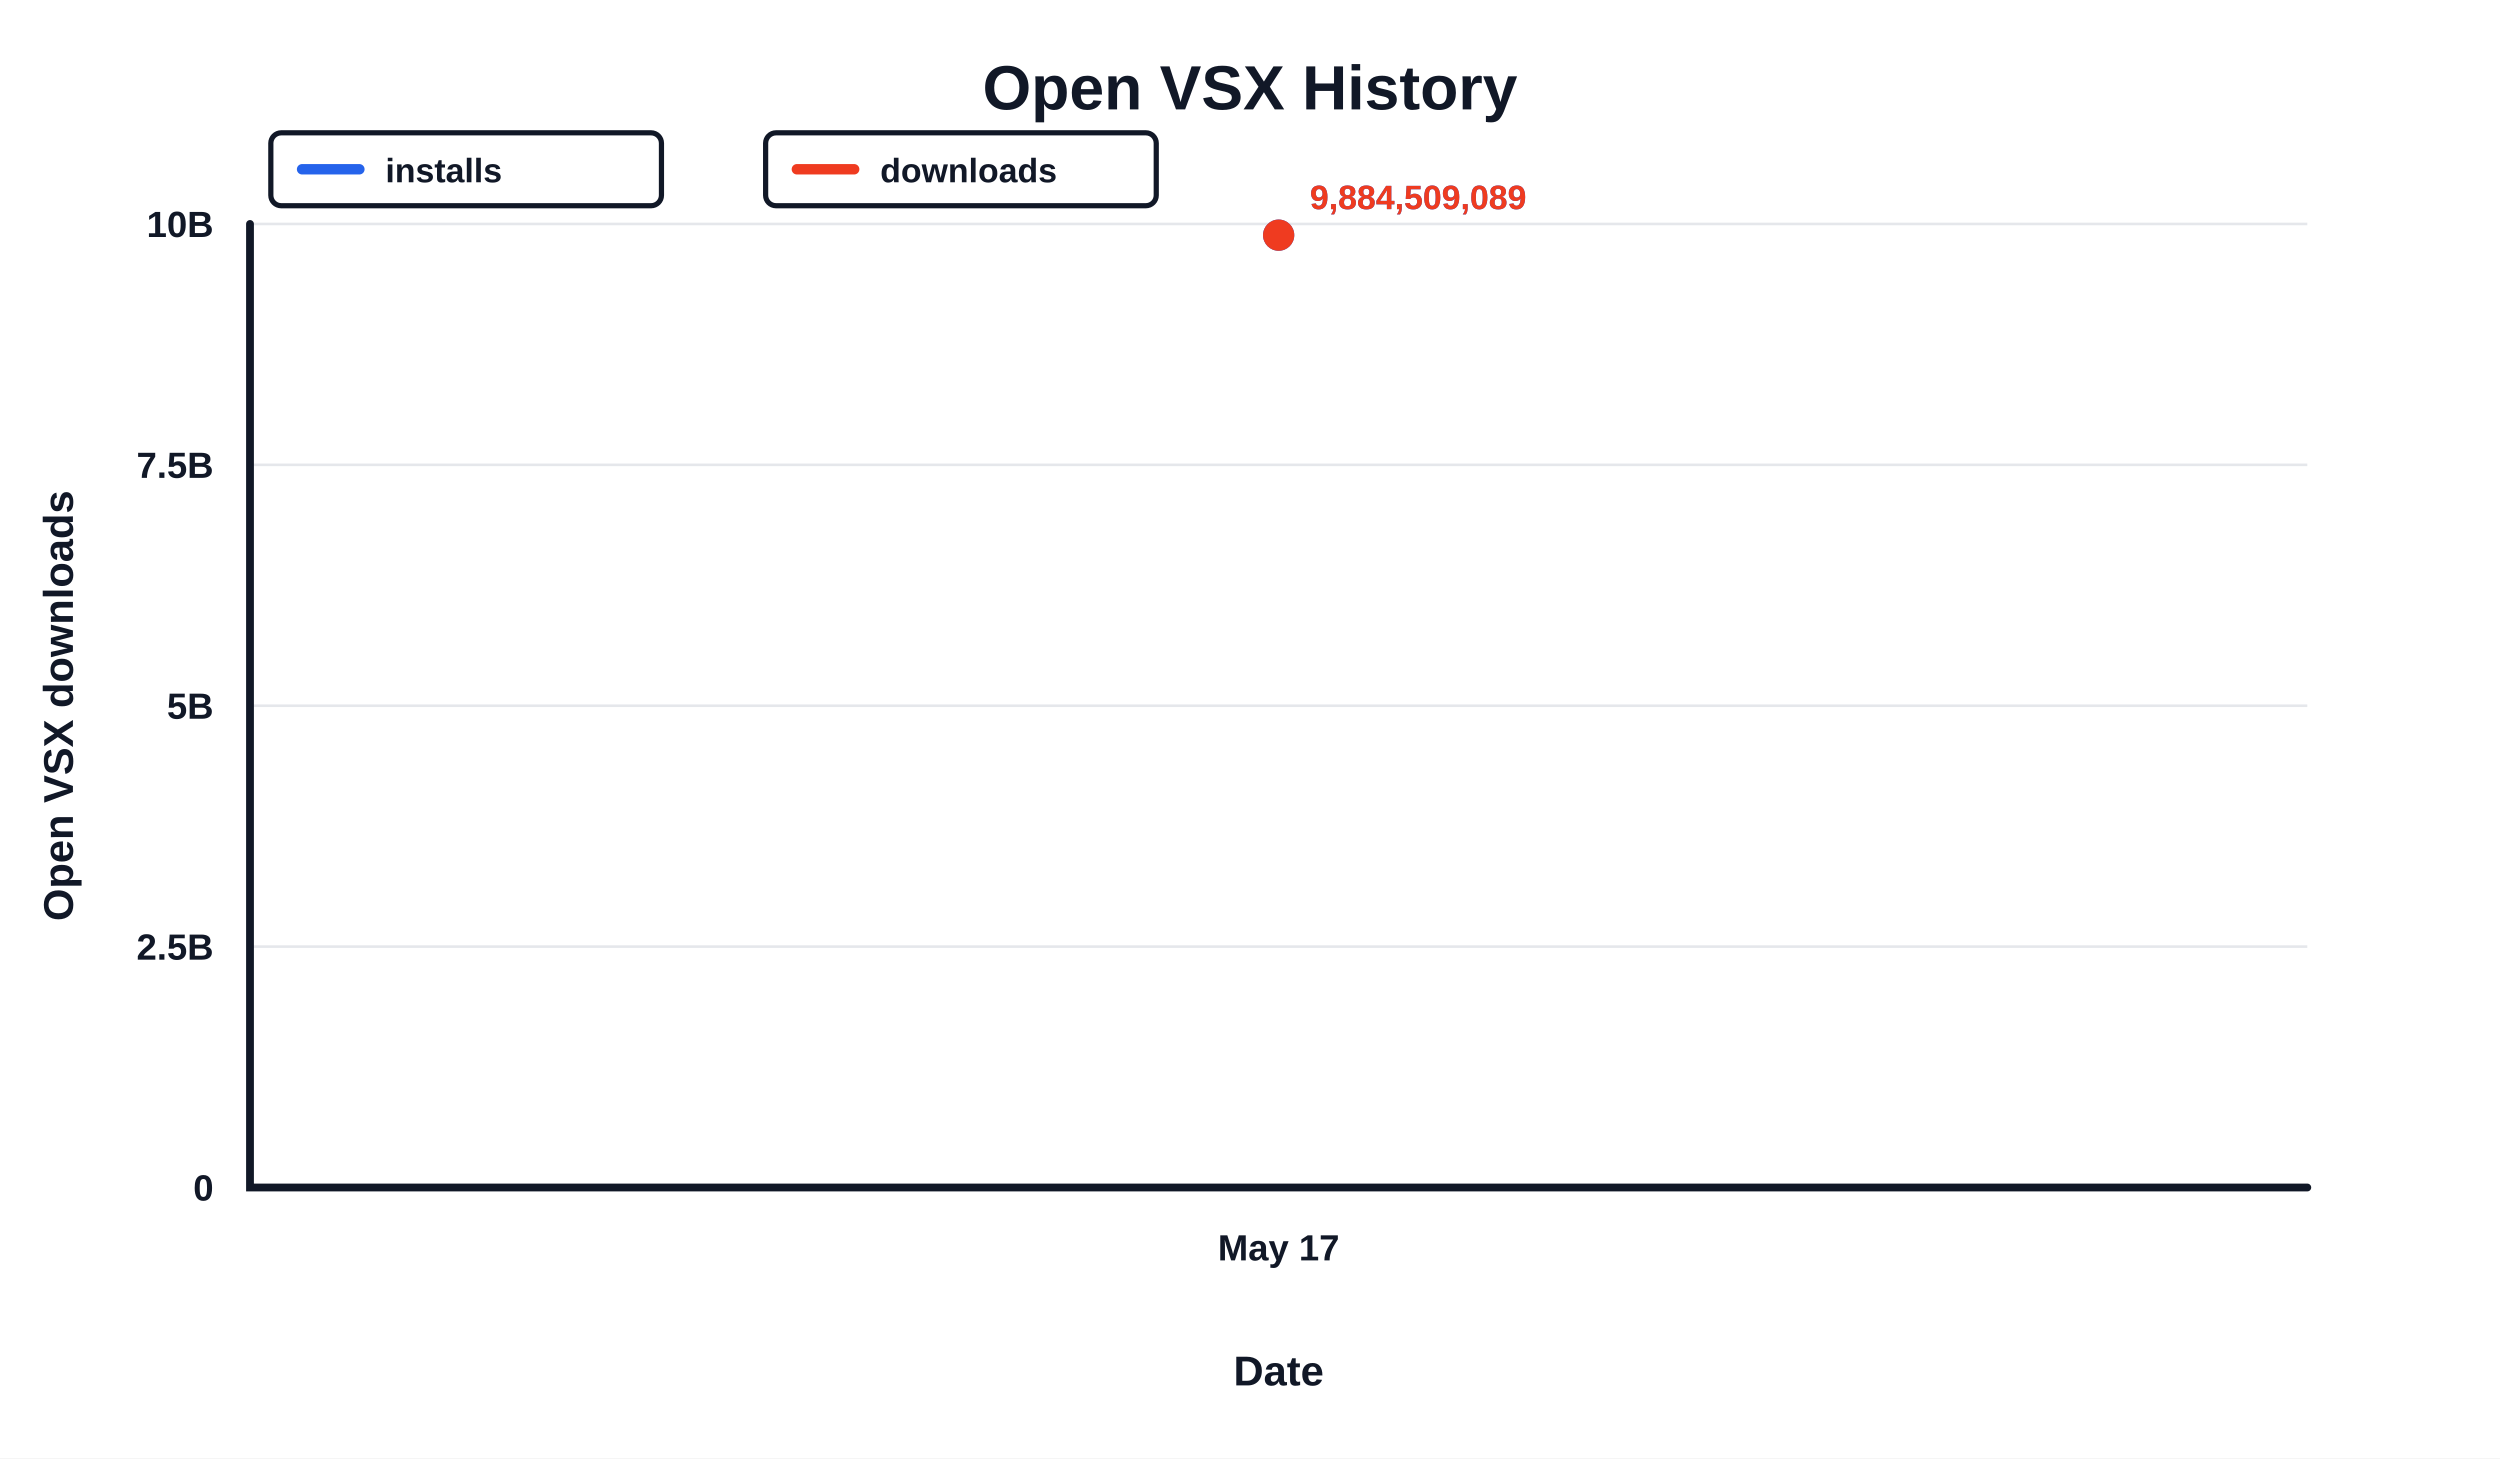
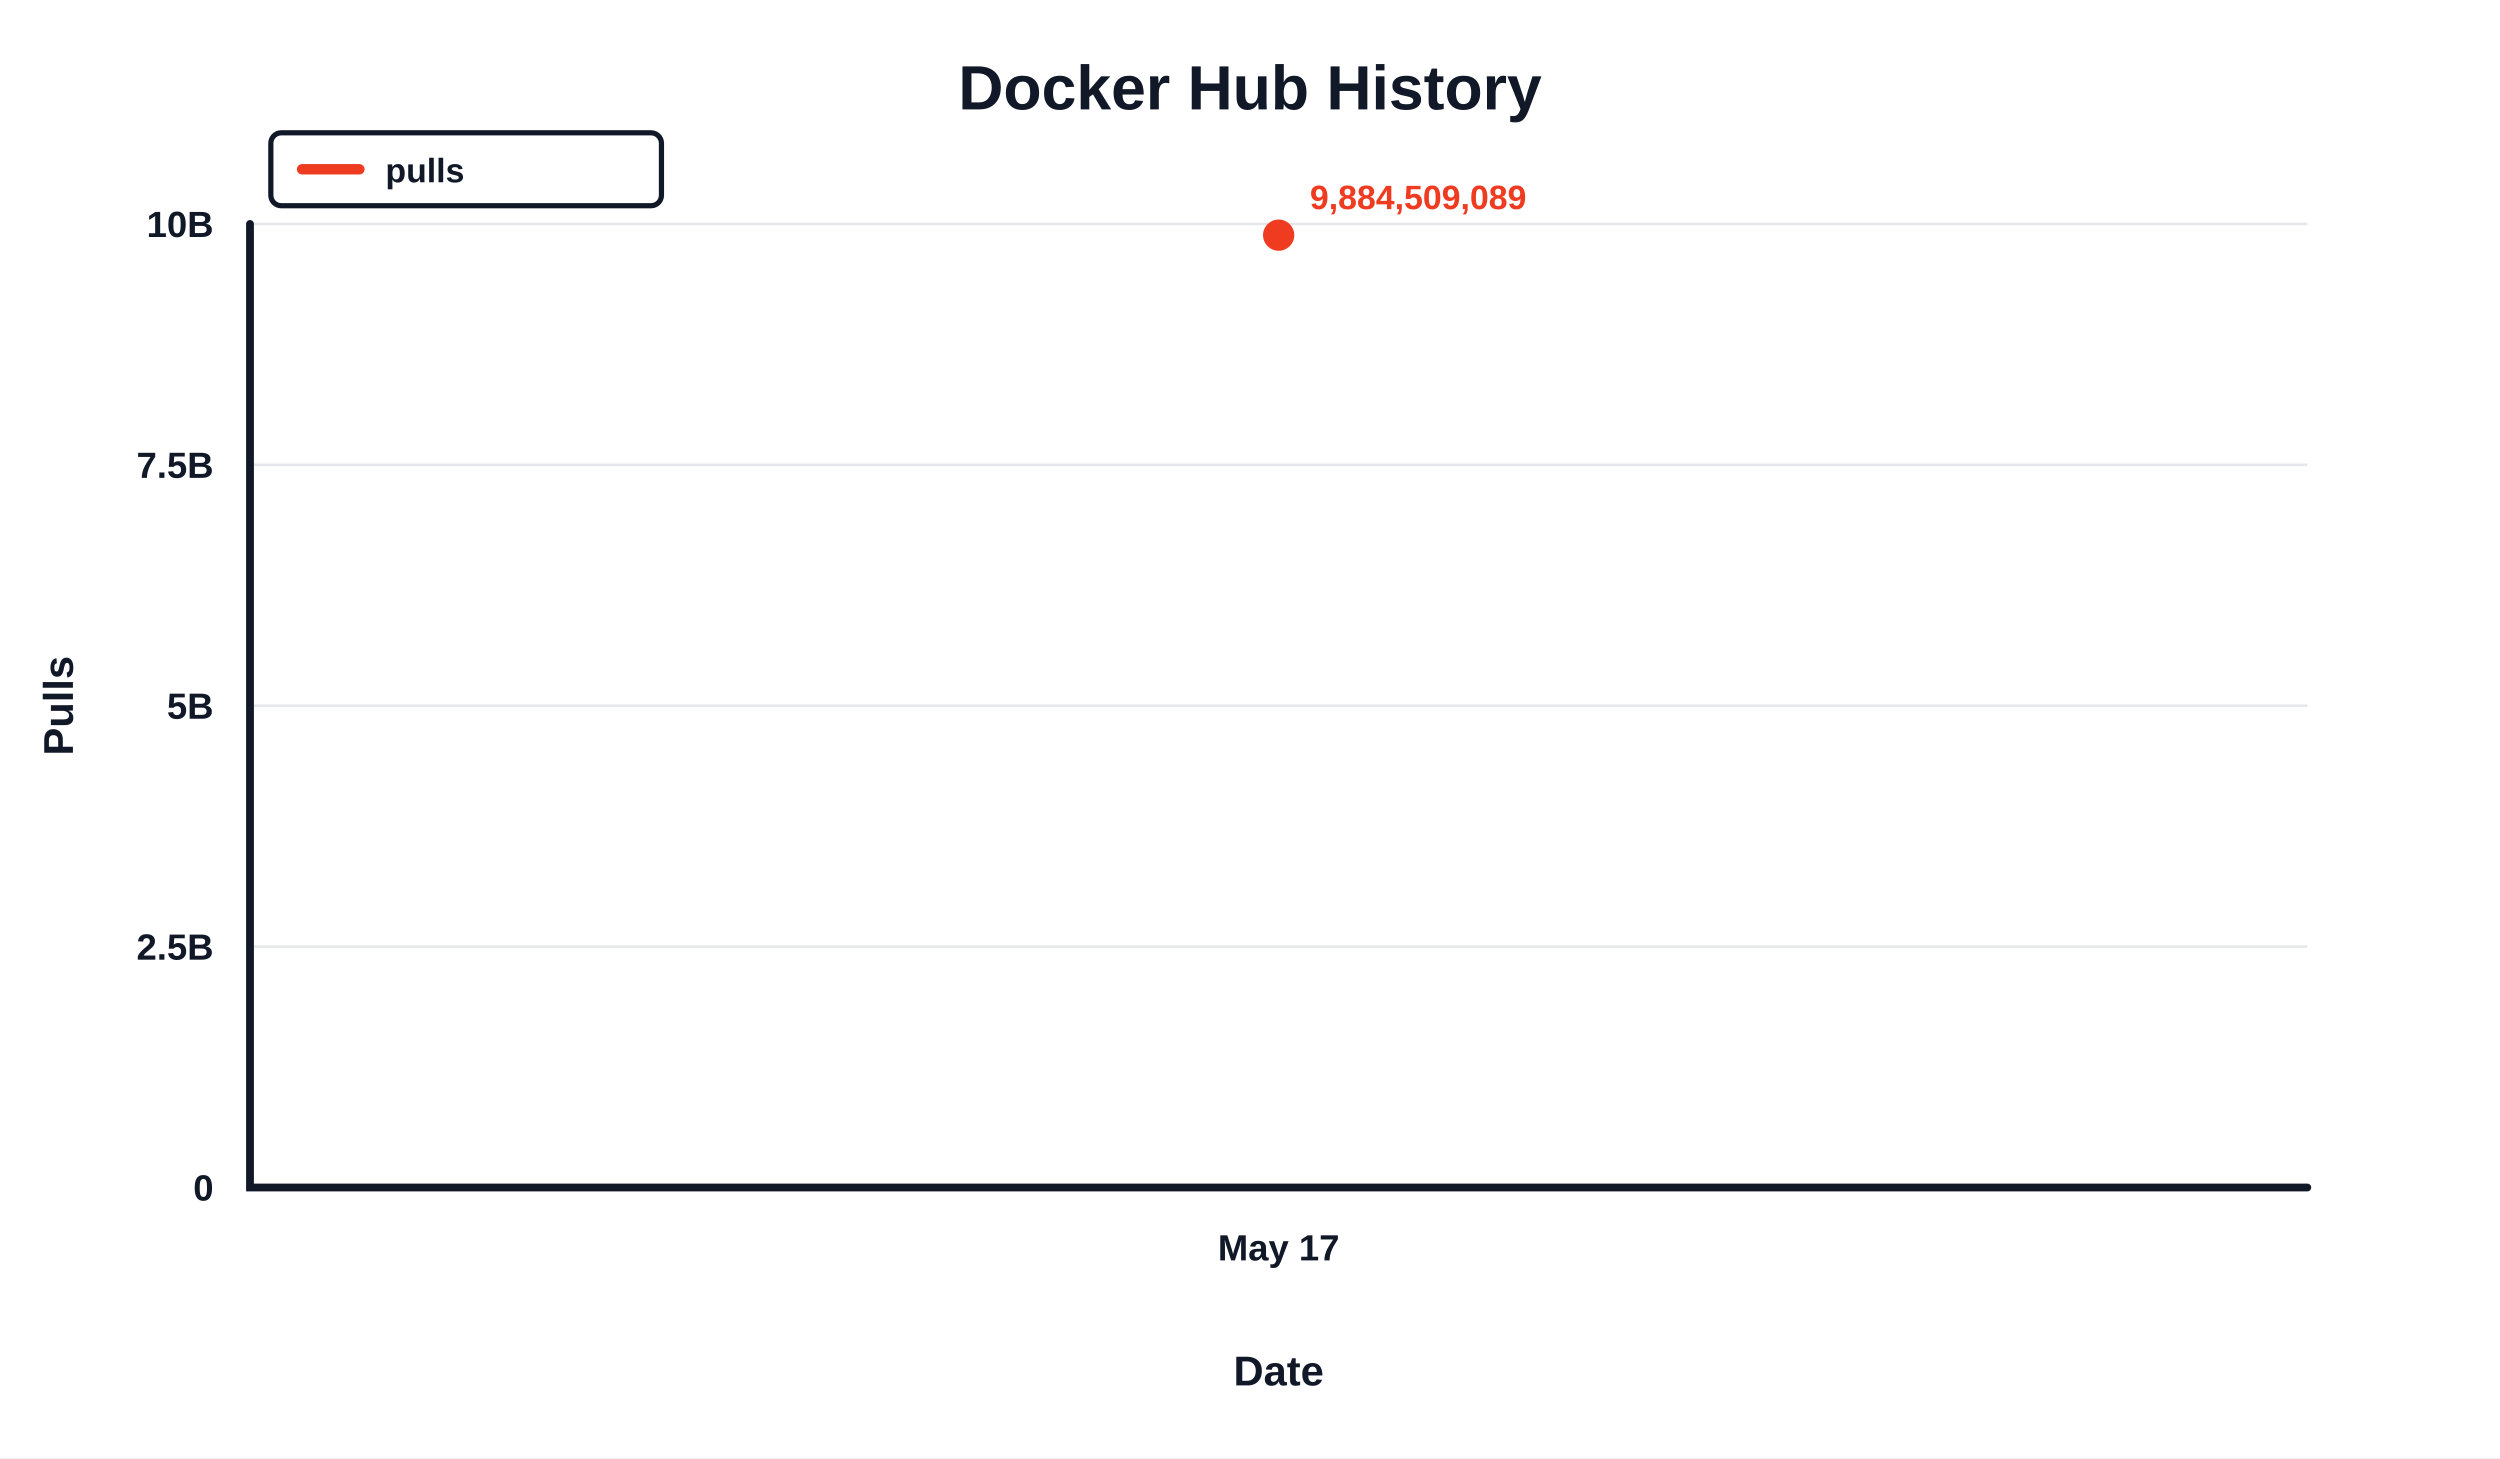
- <svg xmlns="http://www.w3.org/2000/svg" width="960" height="560" viewBox="0 0 960 560" role="img" aria-label="ubuntu-docker Open VSX History line chart">
+ <svg xmlns="http://www.w3.org/2000/svg" width="960" height="560" viewBox="0 0 960 560" role="img" aria-label="ubuntu-docker Docker Hub History line chart">
  <rect width="960" height="560" fill="#ffffff" />
-   <text x="480" y="42" text-anchor="middle" font-family="Segoe UI, Arial, sans-serif" font-size="24" font-weight="700" fill="#111827">Open VSX History</text>
+   <text x="480" y="42" text-anchor="middle" font-family="Segoe UI, Arial, sans-serif" font-size="24" font-weight="700" fill="#111827">Docker Hub History</text>
  <g transform="translate(104,64)">
    <rect x="0" y="-13" width="150" height="28" rx="4" fill="#ffffff" stroke="#111827" stroke-width="2" />
-     <line x1="12" y1="1" x2="34" y2="1" stroke="#2563eb" stroke-width="4" stroke-linecap="round" />
-     <text x="44" y="6" font-family="Segoe UI, Arial, sans-serif" font-size="13" font-weight="600" fill="#111827">installs</text>
-   </g>
-   <g transform="translate(294,64)">
-     <rect x="0" y="-13" width="150" height="28" rx="4" fill="#ffffff" stroke="#111827" stroke-width="2" />
    <line x1="12" y1="1" x2="34" y2="1" stroke="#ef3b20" stroke-width="4" stroke-linecap="round" />
-     <text x="44" y="6" font-family="Segoe UI, Arial, sans-serif" font-size="13" font-weight="600" fill="#111827">downloads</text>
+     <text x="44" y="6" font-family="Segoe UI, Arial, sans-serif" font-size="13" font-weight="600" fill="#111827">pulls</text>
  </g>
  <line x1="96" y1="456.0" x2="886" y2="456.0" stroke="#e5e7eb" stroke-width="1" />
  <text x="82" y="461.0" text-anchor="end" font-family="Segoe UI, Arial, sans-serif" font-size="14" font-weight="600" fill="#111827">0</text>
  <line x1="96" y1="363.5" x2="886" y2="363.5" stroke="#e5e7eb" stroke-width="1" />
  <text x="82" y="368.5" text-anchor="end" font-family="Segoe UI, Arial, sans-serif" font-size="14" font-weight="600" fill="#111827">2.5B</text>
  <line x1="96" y1="271.0" x2="886" y2="271.0" stroke="#e5e7eb" stroke-width="1" />
  <text x="82" y="276.0" text-anchor="end" font-family="Segoe UI, Arial, sans-serif" font-size="14" font-weight="600" fill="#111827">5B</text>
  <line x1="96" y1="178.5" x2="886" y2="178.5" stroke="#e5e7eb" stroke-width="1" />
  <text x="82" y="183.5" text-anchor="end" font-family="Segoe UI, Arial, sans-serif" font-size="14" font-weight="600" fill="#111827">7.5B</text>
  <line x1="96" y1="86.0" x2="886" y2="86.0" stroke="#e5e7eb" stroke-width="1" />
  <text x="82" y="91.0" text-anchor="end" font-family="Segoe UI, Arial, sans-serif" font-size="14" font-weight="600" fill="#111827">10B</text>
  <path d="M96,86 L96,456 L886,456" fill="none" stroke="#111827" stroke-width="3" stroke-linecap="round" />
-   <circle cx="491.0" cy="90.3" r="6" fill="#2563eb" />
-   <text x="503.0" y="80.3" font-family="Segoe UI, Arial, sans-serif" font-size="13" font-weight="700" fill="#2563eb">9,884,509,089</text>
  <circle cx="491.0" cy="90.3" r="6" fill="#ef3b20" />
  <text x="503.0" y="80.3" font-family="Segoe UI, Arial, sans-serif" font-size="13" font-weight="700" fill="#ef3b20">9,884,509,089</text>
  <text x="491.0" y="484" text-anchor="middle" font-family="Segoe UI, Arial, sans-serif" font-size="14" font-weight="600" fill="#111827">May 17</text>
  <text x="491" y="532" text-anchor="middle" font-family="Segoe UI, Arial, sans-serif" font-size="16" font-weight="600" fill="#111827">Date</text>
-   <text transform="translate(28 271) rotate(-90)" text-anchor="middle" font-family="Segoe UI, Arial, sans-serif" font-size="16" font-weight="600" fill="#111827">Open VSX downloads</text>
+   <text transform="translate(28 271) rotate(-90)" text-anchor="middle" font-family="Segoe UI, Arial, sans-serif" font-size="16" font-weight="600" fill="#111827">Pulls</text>
</svg>
